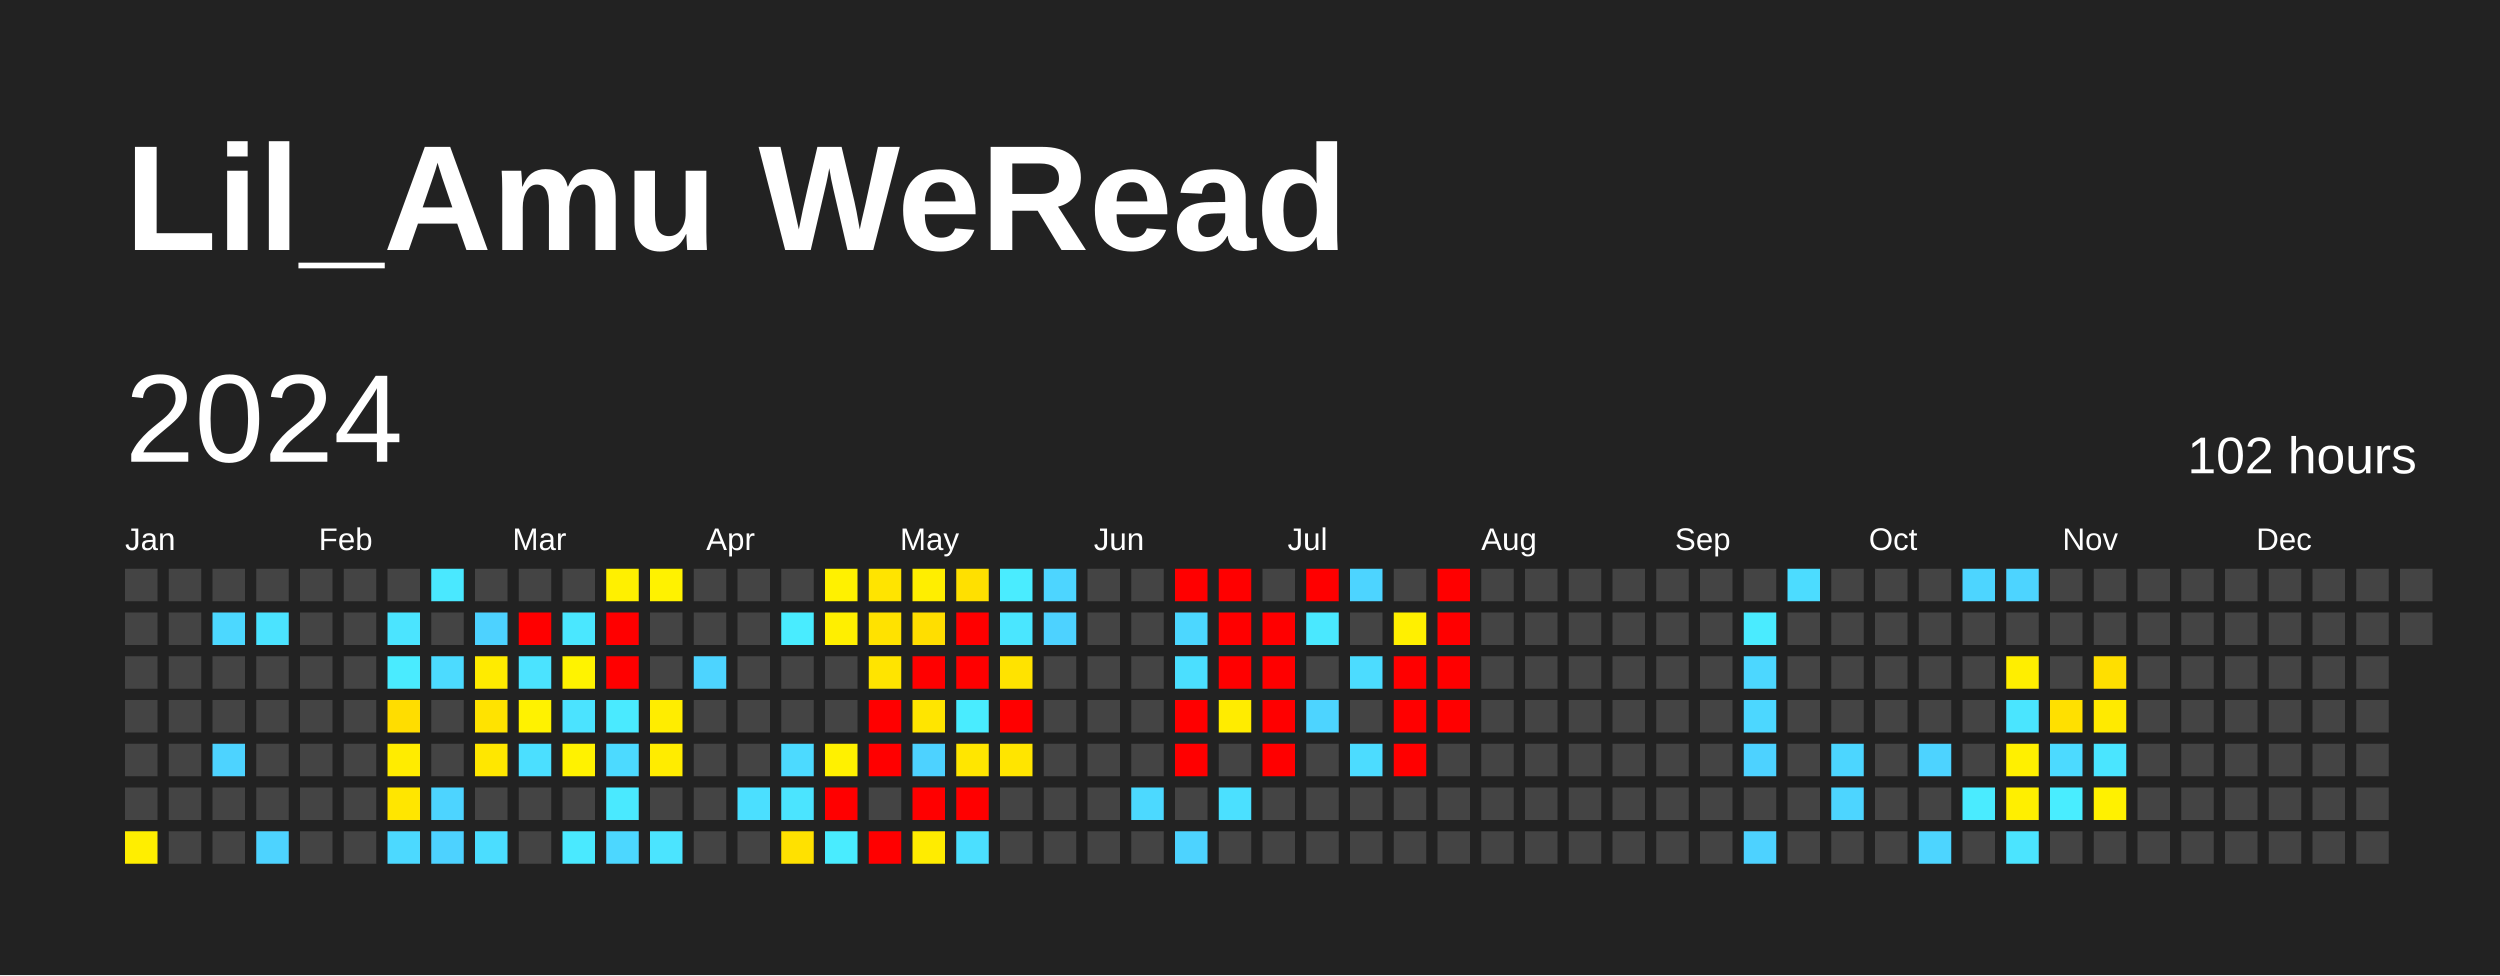
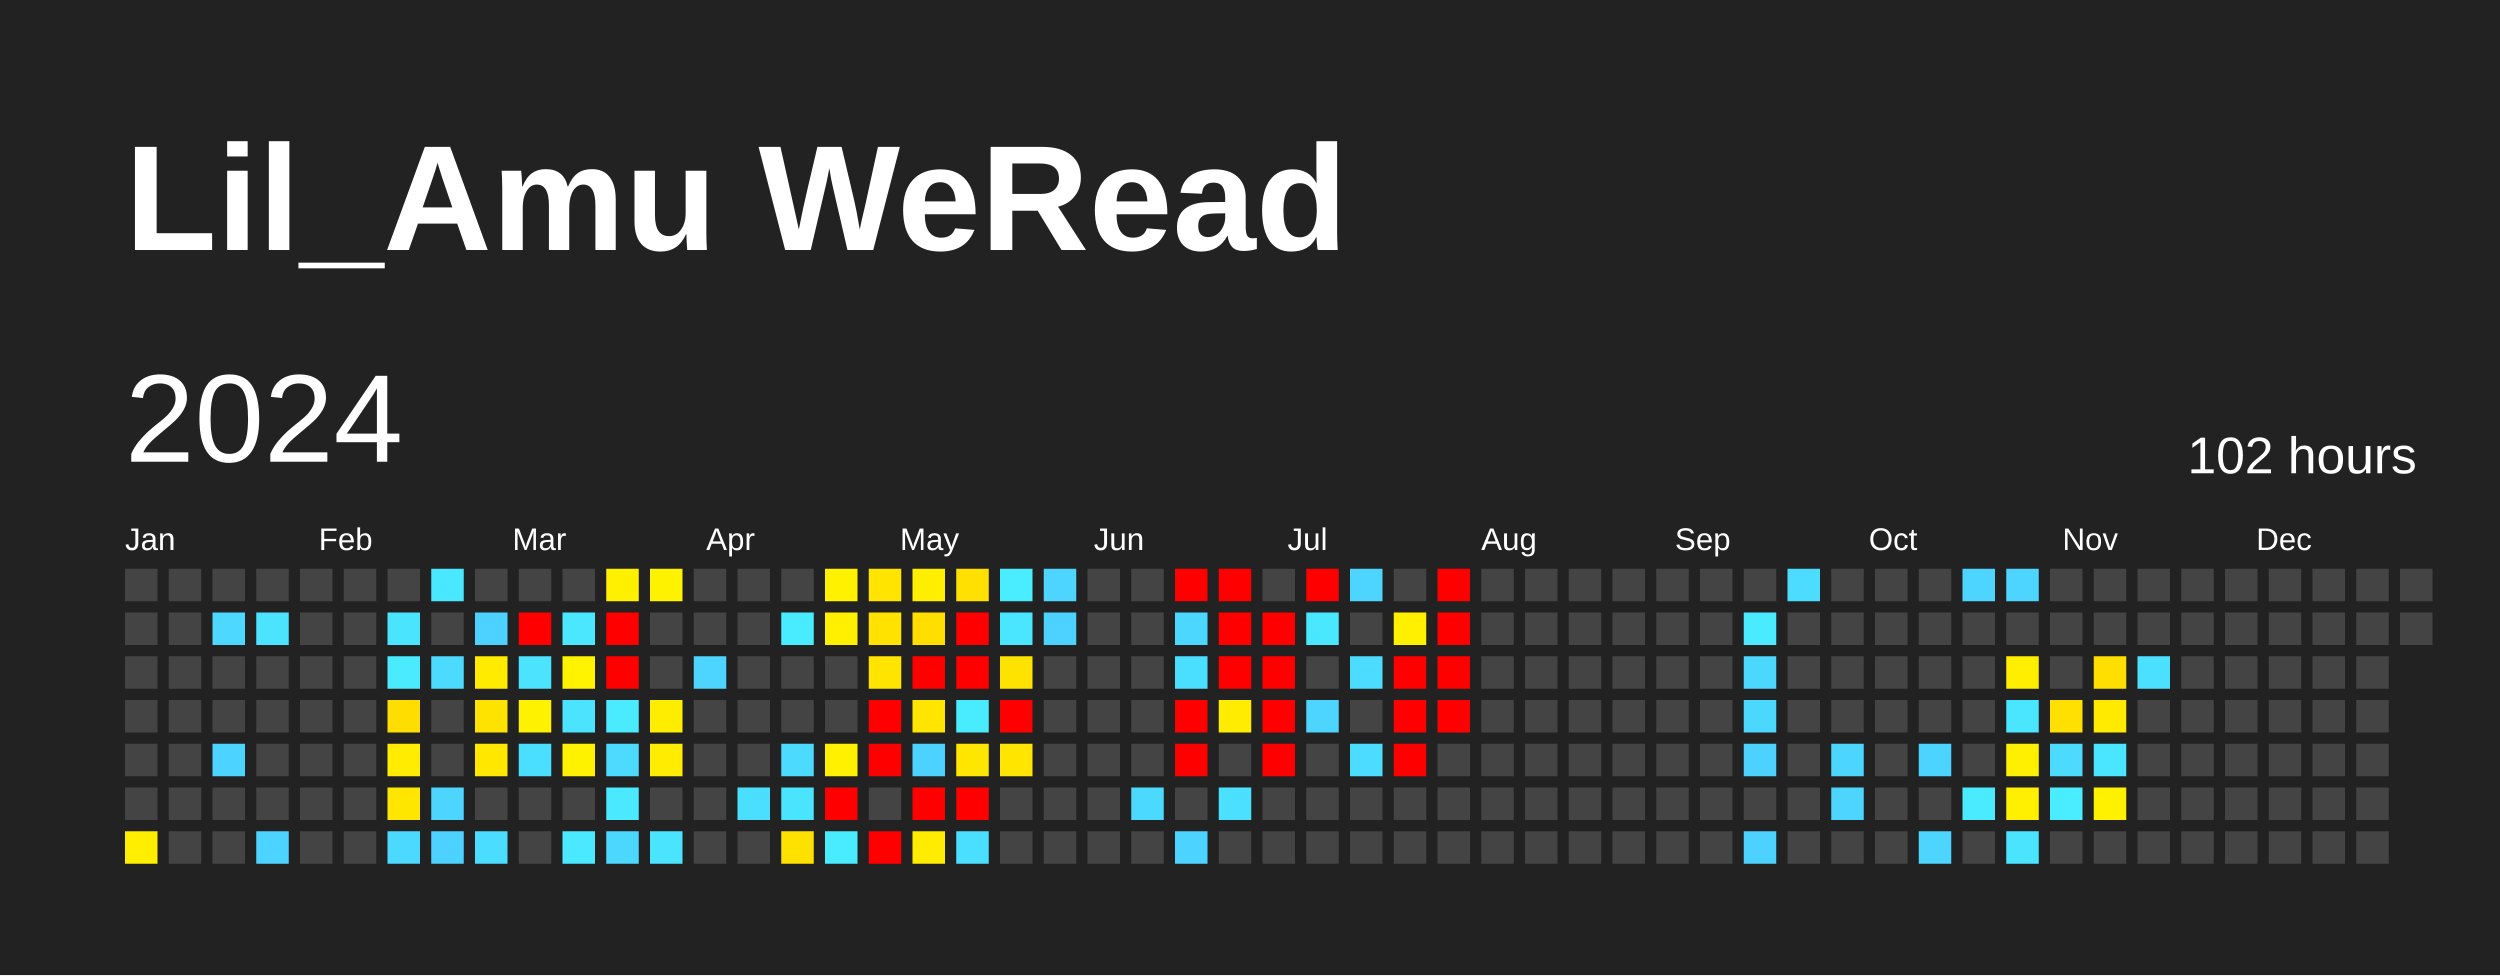
<svg xmlns="http://www.w3.org/2000/svg" baseProfile="full" height="78mm" version="1.1" viewBox="0,0,200,78" width="200mm">
  <defs />
  <rect fill="#222222" height="78" width="200" x="0" y="0" />
  <text fill="#FFFFFF" style="font-size:12px; font-family:Arial; font-weight:bold;" x="10" y="20">Lil_Amu WeRead</text>
  <text dominant-baseline="hanging" fill="#FFFFFF" style="font-size:10.0px; font-family:Arial;" x="10" y="30">2024</text>
  <text dominant-baseline="hanging" fill="#FFFFFF" style="font-size:4.125px; font-family:Arial;" x="175" y="35">102 hours</text>
  <text fill="#FFFFFF" style="font-size:2.5px; font-family:Arial" x="10.0" y="44">Jan</text>
  <text fill="#FFFFFF" style="font-size:2.5px; font-family:Arial" x="25.5" y="44">Feb</text>
  <text fill="#FFFFFF" style="font-size:2.5px; font-family:Arial" x="41.0" y="44">Mar</text>
  <text fill="#FFFFFF" style="font-size:2.5px; font-family:Arial" x="56.5" y="44">Apr</text>
  <text fill="#FFFFFF" style="font-size:2.5px; font-family:Arial" x="72.0" y="44">May</text>
  <text fill="#FFFFFF" style="font-size:2.5px; font-family:Arial" x="87.5" y="44">Jun</text>
  <text fill="#FFFFFF" style="font-size:2.5px; font-family:Arial" x="103.0" y="44">Jul</text>
  <text fill="#FFFFFF" style="font-size:2.5px; font-family:Arial" x="118.5" y="44">Aug</text>
  <text fill="#FFFFFF" style="font-size:2.5px; font-family:Arial" x="134.0" y="44">Sep</text>
  <text fill="#FFFFFF" style="font-size:2.5px; font-family:Arial" x="149.5" y="44">Oct</text>
  <text fill="#FFFFFF" style="font-size:2.5px; font-family:Arial" x="165.0" y="44">Nov</text>
  <text fill="#FFFFFF" style="font-size:2.5px; font-family:Arial" x="180.5" y="44">Dec</text>
  <rect fill="#444444" height="2.6" width="2.6" x="10.0" y="45.5" />
  <rect fill="#444444" height="2.6" width="2.6" x="10.0" y="49.0" />
  <rect fill="#444444" height="2.6" width="2.6" x="10.0" y="52.5" />
  <rect fill="#444444" height="2.6" width="2.6" x="10.0" y="56.0" />
  <rect fill="#444444" height="2.6" width="2.6" x="10.0" y="59.5" />
  <rect fill="#444444" height="2.6" width="2.6" x="10.0" y="63.0" />
  <rect fill="#ffee00" height="2.6" width="2.6" x="10.0" y="66.5" />
  <rect fill="#444444" height="2.6" width="2.6" x="13.5" y="45.5" />
  <rect fill="#444444" height="2.6" width="2.6" x="13.5" y="49.0" />
  <rect fill="#444444" height="2.6" width="2.6" x="13.5" y="52.5" />
  <rect fill="#444444" height="2.6" width="2.6" x="13.5" y="56.0" />
  <rect fill="#444444" height="2.6" width="2.6" x="13.5" y="59.5" />
  <rect fill="#444444" height="2.6" width="2.6" x="13.5" y="63.0" />
  <rect fill="#444444" height="2.6" width="2.6" x="13.5" y="66.5" />
  <rect fill="#444444" height="2.6" width="2.6" x="17.0" y="45.5" />
  <rect fill="#4cd8ff" height="2.6" width="2.6" x="17.0" y="49.0" />
  <rect fill="#444444" height="2.6" width="2.6" x="17.0" y="52.5" />
  <rect fill="#444444" height="2.6" width="2.6" x="17.0" y="56.0" />
  <rect fill="#4dd3ff" height="2.6" width="2.6" x="17.0" y="59.5" />
  <rect fill="#444444" height="2.6" width="2.6" x="17.0" y="63.0" />
  <rect fill="#444444" height="2.6" width="2.6" x="17.0" y="66.5" />
  <rect fill="#444444" height="2.6" width="2.6" x="20.5" y="45.5" />
  <rect fill="#4be3ff" height="2.6" width="2.6" x="20.5" y="49.0" />
  <rect fill="#444444" height="2.6" width="2.6" x="20.5" y="52.5" />
  <rect fill="#444444" height="2.6" width="2.6" x="20.5" y="56.0" />
  <rect fill="#444444" height="2.6" width="2.6" x="20.5" y="59.5" />
  <rect fill="#444444" height="2.6" width="2.6" x="20.5" y="63.0" />
  <rect fill="#4dd3ff" height="2.6" width="2.6" x="20.5" y="66.5" />
  <rect fill="#444444" height="2.6" width="2.6" x="24.0" y="45.5" />
  <rect fill="#444444" height="2.6" width="2.6" x="24.0" y="49.0" />
  <rect fill="#444444" height="2.6" width="2.6" x="24.0" y="52.5" />
  <rect fill="#444444" height="2.6" width="2.6" x="24.0" y="56.0" />
  <rect fill="#444444" height="2.6" width="2.6" x="24.0" y="59.5" />
  <rect fill="#444444" height="2.6" width="2.6" x="24.0" y="63.0" />
  <rect fill="#444444" height="2.6" width="2.6" x="24.0" y="66.5" />
  <rect fill="#444444" height="2.6" width="2.6" x="27.5" y="45.5" />
  <rect fill="#444444" height="2.6" width="2.6" x="27.5" y="49.0" />
  <rect fill="#444444" height="2.6" width="2.6" x="27.5" y="52.5" />
  <rect fill="#444444" height="2.6" width="2.6" x="27.5" y="56.0" />
  <rect fill="#444444" height="2.6" width="2.6" x="27.5" y="59.5" />
  <rect fill="#444444" height="2.6" width="2.6" x="27.5" y="63.0" />
  <rect fill="#444444" height="2.6" width="2.6" x="27.5" y="66.5" />
  <rect fill="#444444" height="2.6" width="2.6" x="31.0" y="45.5" />
  <rect fill="#4be4ff" height="2.6" width="2.6" x="31.0" y="49.0" />
  <rect fill="#4aebff" height="2.6" width="2.6" x="31.0" y="52.5" />
  <rect fill="#ffdd00" height="2.6" width="2.6" x="31.0" y="56.0" />
  <rect fill="#ffec00" height="2.6" width="2.6" x="31.0" y="59.5" />
  <rect fill="#ffe600" height="2.6" width="2.6" x="31.0" y="63.0" />
  <rect fill="#4cd9ff" height="2.6" width="2.6" x="31.0" y="66.5" />
  <rect fill="#4ae8ff" height="2.6" width="2.6" x="34.5" y="45.5" />
  <rect fill="#444444" height="2.6" width="2.6" x="34.5" y="49.0" />
  <rect fill="#4cdbff" height="2.6" width="2.6" x="34.5" y="52.5" />
  <rect fill="#444444" height="2.6" width="2.6" x="34.5" y="56.0" />
  <rect fill="#444444" height="2.6" width="2.6" x="34.5" y="59.5" />
  <rect fill="#4dd4ff" height="2.6" width="2.6" x="34.5" y="63.0" />
  <rect fill="#4dd2ff" height="2.6" width="2.6" x="34.5" y="66.5" />
  <rect fill="#444444" height="2.6" width="2.6" x="38.0" y="45.5" />
  <rect fill="#4dd2ff" height="2.6" width="2.6" x="38.0" y="49.0" />
  <rect fill="#ffeb00" height="2.6" width="2.6" x="38.0" y="52.5" />
  <rect fill="#ffe300" height="2.6" width="2.6" x="38.0" y="56.0" />
  <rect fill="#ffe700" height="2.6" width="2.6" x="38.0" y="59.5" />
  <rect fill="#444444" height="2.6" width="2.6" x="38.0" y="63.0" />
  <rect fill="#4bddff" height="2.6" width="2.6" x="38.0" y="66.5" />
  <rect fill="#444444" height="2.6" width="2.6" x="41.5" y="45.5" />
  <rect fill="red" height="2.6" width="2.6" x="41.5" y="49.0" />
  <rect fill="#4be3ff" height="2.6" width="2.6" x="41.5" y="52.5" />
  <rect fill="#fff200" height="2.6" width="2.6" x="41.5" y="56.0" />
  <rect fill="#4bdfff" height="2.6" width="2.6" x="41.5" y="59.5" />
  <rect fill="#444444" height="2.6" width="2.6" x="41.5" y="63.0" />
  <rect fill="#444444" height="2.6" width="2.6" x="41.5" y="66.5" />
  <rect fill="#444444" height="2.6" width="2.6" x="45.0" y="45.5" />
  <rect fill="#4ae7ff" height="2.6" width="2.6" x="45.0" y="49.0" />
  <rect fill="#fff300" height="2.6" width="2.6" x="45.0" y="52.5" />
  <rect fill="#4be3ff" height="2.6" width="2.6" x="45.0" y="56.0" />
  <rect fill="#fff200" height="2.6" width="2.6" x="45.0" y="59.5" />
  <rect fill="#444444" height="2.6" width="2.6" x="45.0" y="63.0" />
  <rect fill="#4ae9ff" height="2.6" width="2.6" x="45.0" y="66.5" />
  <rect fill="#fff000" height="2.6" width="2.6" x="48.5" y="45.5" />
  <rect fill="red" height="2.6" width="2.6" x="48.5" y="49.0" />
  <rect fill="red" height="2.6" width="2.6" x="48.5" y="52.5" />
  <rect fill="#4aeaff" height="2.6" width="2.6" x="48.5" y="56.0" />
  <rect fill="#4cdaff" height="2.6" width="2.6" x="48.5" y="59.5" />
  <rect fill="#4ae9ff" height="2.6" width="2.6" x="48.5" y="63.0" />
  <rect fill="#4cd7ff" height="2.6" width="2.6" x="48.5" y="66.5" />
  <rect fill="#fff200" height="2.6" width="2.6" x="52.0" y="45.5" />
  <rect fill="#444444" height="2.6" width="2.6" x="52.0" y="49.0" />
  <rect fill="#444444" height="2.6" width="2.6" x="52.0" y="52.5" />
  <rect fill="#ffed00" height="2.6" width="2.6" x="52.0" y="56.0" />
  <rect fill="#ffec00" height="2.6" width="2.6" x="52.0" y="59.5" />
  <rect fill="#444444" height="2.6" width="2.6" x="52.0" y="63.0" />
  <rect fill="#4be4ff" height="2.6" width="2.6" x="52.0" y="66.5" />
  <rect fill="#444444" height="2.6" width="2.6" x="55.5" y="45.5" />
  <rect fill="#444444" height="2.6" width="2.6" x="55.5" y="49.0" />
  <rect fill="#4dd4ff" height="2.6" width="2.6" x="55.5" y="52.5" />
  <rect fill="#444444" height="2.6" width="2.6" x="55.5" y="56.0" />
  <rect fill="#444444" height="2.6" width="2.6" x="55.5" y="59.5" />
  <rect fill="#444444" height="2.6" width="2.6" x="55.5" y="63.0" />
  <rect fill="#444444" height="2.6" width="2.6" x="55.5" y="66.5" />
  <rect fill="#444444" height="2.6" width="2.6" x="59.0" y="45.5" />
  <rect fill="#444444" height="2.6" width="2.6" x="59.0" y="49.0" />
  <rect fill="#444444" height="2.6" width="2.6" x="59.0" y="52.5" />
  <rect fill="#444444" height="2.6" width="2.6" x="59.0" y="56.0" />
  <rect fill="#444444" height="2.6" width="2.6" x="59.0" y="59.5" />
  <rect fill="#4bdfff" height="2.6" width="2.6" x="59.0" y="63.0" />
  <rect fill="#444444" height="2.6" width="2.6" x="59.0" y="66.5" />
  <rect fill="#444444" height="2.6" width="2.6" x="62.5" y="45.5" />
  <rect fill="#49ecff" height="2.6" width="2.6" x="62.5" y="49.0" />
  <rect fill="#444444" height="2.6" width="2.6" x="62.5" y="52.5" />
  <rect fill="#444444" height="2.6" width="2.6" x="62.5" y="56.0" />
  <rect fill="#4cdaff" height="2.6" width="2.6" x="62.5" y="59.5" />
  <rect fill="#4be4ff" height="2.6" width="2.6" x="62.5" y="63.0" />
  <rect fill="#ffe100" height="2.6" width="2.6" x="62.5" y="66.5" />
  <rect fill="#fff100" height="2.6" width="2.6" x="66.0" y="45.5" />
  <rect fill="#ffef00" height="2.6" width="2.6" x="66.0" y="49.0" />
  <rect fill="#444444" height="2.6" width="2.6" x="66.0" y="52.5" />
  <rect fill="#444444" height="2.6" width="2.6" x="66.0" y="56.0" />
  <rect fill="#fff100" height="2.6" width="2.6" x="66.0" y="59.5" />
  <rect fill="red" height="2.6" width="2.6" x="66.0" y="63.0" />
  <rect fill="#49ecff" height="2.6" width="2.6" x="66.0" y="66.5" />
  <rect fill="#ffe400" height="2.6" width="2.6" x="69.5" y="45.5" />
  <rect fill="#ffe200" height="2.6" width="2.6" x="69.5" y="49.0" />
  <rect fill="#ffe400" height="2.6" width="2.6" x="69.5" y="52.5" />
  <rect fill="red" height="2.6" width="2.6" x="69.5" y="56.0" />
  <rect fill="red" height="2.6" width="2.6" x="69.5" y="59.5" />
  <rect fill="#444444" height="2.6" width="2.6" x="69.5" y="63.0" />
  <rect fill="red" height="2.6" width="2.6" x="69.5" y="66.5" />
  <rect fill="#ffee00" height="2.6" width="2.6" x="73.0" y="45.5" />
  <rect fill="#ffde00" height="2.6" width="2.6" x="73.0" y="49.0" />
  <rect fill="red" height="2.6" width="2.6" x="73.0" y="52.5" />
  <rect fill="#ffe500" height="2.6" width="2.6" x="73.0" y="56.0" />
  <rect fill="#4dd2ff" height="2.6" width="2.6" x="73.0" y="59.5" />
  <rect fill="red" height="2.6" width="2.6" x="73.0" y="63.0" />
  <rect fill="#ffec00" height="2.6" width="2.6" x="73.0" y="66.5" />
  <rect fill="#ffe000" height="2.6" width="2.6" x="76.5" y="45.5" />
  <rect fill="red" height="2.6" width="2.6" x="76.5" y="49.0" />
  <rect fill="red" height="2.6" width="2.6" x="76.5" y="52.5" />
  <rect fill="#49ecff" height="2.6" width="2.6" x="76.5" y="56.0" />
  <rect fill="#ffe600" height="2.6" width="2.6" x="76.5" y="59.5" />
  <rect fill="red" height="2.6" width="2.6" x="76.5" y="63.0" />
  <rect fill="#4bdfff" height="2.6" width="2.6" x="76.5" y="66.5" />
  <rect fill="#4aecff" height="2.6" width="2.6" x="80.0" y="45.5" />
  <rect fill="#4ae6ff" height="2.6" width="2.6" x="80.0" y="49.0" />
  <rect fill="#ffe300" height="2.6" width="2.6" x="80.0" y="52.5" />
  <rect fill="red" height="2.6" width="2.6" x="80.0" y="56.0" />
  <rect fill="#ffe500" height="2.6" width="2.6" x="80.0" y="59.5" />
  <rect fill="#444444" height="2.6" width="2.6" x="80.0" y="63.0" />
  <rect fill="#444444" height="2.6" width="2.6" x="80.0" y="66.5" />
  <rect fill="#4dd5ff" height="2.6" width="2.6" x="83.5" y="45.5" />
  <rect fill="#4dd2ff" height="2.6" width="2.6" x="83.5" y="49.0" />
  <rect fill="#444444" height="2.6" width="2.6" x="83.5" y="52.5" />
  <rect fill="#444444" height="2.6" width="2.6" x="83.5" y="56.0" />
  <rect fill="#444444" height="2.6" width="2.6" x="83.5" y="59.5" />
  <rect fill="#444444" height="2.6" width="2.6" x="83.5" y="63.0" />
  <rect fill="#444444" height="2.6" width="2.6" x="83.5" y="66.5" />
  <rect fill="#444444" height="2.6" width="2.6" x="87.0" y="45.5" />
  <rect fill="#444444" height="2.6" width="2.6" x="87.0" y="49.0" />
  <rect fill="#444444" height="2.6" width="2.6" x="87.0" y="52.5" />
  <rect fill="#444444" height="2.6" width="2.6" x="87.0" y="56.0" />
  <rect fill="#444444" height="2.6" width="2.6" x="87.0" y="59.5" />
  <rect fill="#444444" height="2.6" width="2.6" x="87.0" y="63.0" />
  <rect fill="#444444" height="2.6" width="2.6" x="87.0" y="66.5" />
  <rect fill="#444444" height="2.6" width="2.6" x="90.5" y="45.5" />
  <rect fill="#444444" height="2.6" width="2.6" x="90.5" y="49.0" />
  <rect fill="#444444" height="2.6" width="2.6" x="90.5" y="52.5" />
  <rect fill="#444444" height="2.6" width="2.6" x="90.5" y="56.0" />
  <rect fill="#444444" height="2.6" width="2.6" x="90.5" y="59.5" />
  <rect fill="#4cd9ff" height="2.6" width="2.6" x="90.5" y="63.0" />
  <rect fill="#444444" height="2.6" width="2.6" x="90.5" y="66.5" />
  <rect fill="red" height="2.6" width="2.6" x="94.0" y="45.5" />
  <rect fill="#4cd7ff" height="2.6" width="2.6" x="94.0" y="49.0" />
  <rect fill="#4bdfff" height="2.6" width="2.6" x="94.0" y="52.5" />
  <rect fill="red" height="2.6" width="2.6" x="94.0" y="56.0" />
  <rect fill="red" height="2.6" width="2.6" x="94.0" y="59.5" />
  <rect fill="#444444" height="2.6" width="2.6" x="94.0" y="63.0" />
  <rect fill="#4dd3ff" height="2.6" width="2.6" x="94.0" y="66.5" />
  <rect fill="red" height="2.6" width="2.6" x="97.5" y="45.5" />
  <rect fill="red" height="2.6" width="2.6" x="97.5" y="49.0" />
  <rect fill="red" height="2.6" width="2.6" x="97.5" y="52.5" />
  <rect fill="#ffec00" height="2.6" width="2.6" x="97.5" y="56.0" />
  <rect fill="#444444" height="2.6" width="2.6" x="97.5" y="59.5" />
  <rect fill="#4be0ff" height="2.6" width="2.6" x="97.5" y="63.0" />
  <rect fill="#444444" height="2.6" width="2.6" x="97.5" y="66.5" />
  <rect fill="#444444" height="2.6" width="2.6" x="101.0" y="45.5" />
  <rect fill="red" height="2.6" width="2.6" x="101.0" y="49.0" />
  <rect fill="red" height="2.6" width="2.6" x="101.0" y="52.5" />
  <rect fill="red" height="2.6" width="2.6" x="101.0" y="56.0" />
  <rect fill="red" height="2.6" width="2.6" x="101.0" y="59.5" />
  <rect fill="#444444" height="2.6" width="2.6" x="101.0" y="63.0" />
  <rect fill="#444444" height="2.6" width="2.6" x="101.0" y="66.5" />
  <rect fill="red" height="2.6" width="2.6" x="104.5" y="45.5" />
  <rect fill="#4ae8ff" height="2.6" width="2.6" x="104.5" y="49.0" />
  <rect fill="#444444" height="2.6" width="2.6" x="104.5" y="52.5" />
  <rect fill="#4dd4ff" height="2.6" width="2.6" x="104.5" y="56.0" />
  <rect fill="#444444" height="2.6" width="2.6" x="104.5" y="59.5" />
  <rect fill="#444444" height="2.6" width="2.6" x="104.5" y="63.0" />
  <rect fill="#444444" height="2.6" width="2.6" x="104.5" y="66.5" />
  <rect fill="#4dd4ff" height="2.6" width="2.6" x="108.0" y="45.5" />
  <rect fill="#444444" height="2.6" width="2.6" x="108.0" y="49.0" />
  <rect fill="#4cdcff" height="2.6" width="2.6" x="108.0" y="52.5" />
  <rect fill="#444444" height="2.6" width="2.6" x="108.0" y="56.0" />
  <rect fill="#4cdcff" height="2.6" width="2.6" x="108.0" y="59.5" />
  <rect fill="#444444" height="2.6" width="2.6" x="108.0" y="63.0" />
  <rect fill="#444444" height="2.6" width="2.6" x="108.0" y="66.5" />
  <rect fill="#444444" height="2.6" width="2.6" x="111.5" y="45.5" />
  <rect fill="#fff000" height="2.6" width="2.6" x="111.5" y="49.0" />
  <rect fill="red" height="2.6" width="2.6" x="111.5" y="52.5" />
  <rect fill="red" height="2.6" width="2.6" x="111.5" y="56.0" />
  <rect fill="red" height="2.6" width="2.6" x="111.5" y="59.5" />
  <rect fill="#444444" height="2.6" width="2.6" x="111.5" y="63.0" />
  <rect fill="#444444" height="2.6" width="2.6" x="111.5" y="66.5" />
  <rect fill="red" height="2.6" width="2.6" x="115.0" y="45.5" />
  <rect fill="red" height="2.6" width="2.6" x="115.0" y="49.0" />
  <rect fill="red" height="2.6" width="2.6" x="115.0" y="52.5" />
  <rect fill="red" height="2.6" width="2.6" x="115.0" y="56.0" />
  <rect fill="#444444" height="2.6" width="2.6" x="115.0" y="59.5" />
  <rect fill="#444444" height="2.6" width="2.6" x="115.0" y="63.0" />
  <rect fill="#444444" height="2.6" width="2.6" x="115.0" y="66.5" />
  <rect fill="#444444" height="2.6" width="2.6" x="118.5" y="45.5" />
  <rect fill="#444444" height="2.6" width="2.6" x="118.5" y="49.0" />
  <rect fill="#444444" height="2.6" width="2.6" x="118.5" y="52.5" />
  <rect fill="#444444" height="2.6" width="2.6" x="118.5" y="56.0" />
  <rect fill="#444444" height="2.6" width="2.6" x="118.5" y="59.5" />
  <rect fill="#444444" height="2.6" width="2.6" x="118.5" y="63.0" />
  <rect fill="#444444" height="2.6" width="2.6" x="118.5" y="66.5" />
  <rect fill="#444444" height="2.6" width="2.6" x="122.0" y="45.5" />
  <rect fill="#444444" height="2.6" width="2.6" x="122.0" y="49.0" />
  <rect fill="#444444" height="2.6" width="2.6" x="122.0" y="52.5" />
  <rect fill="#444444" height="2.6" width="2.6" x="122.0" y="56.0" />
  <rect fill="#444444" height="2.6" width="2.6" x="122.0" y="59.5" />
  <rect fill="#444444" height="2.6" width="2.6" x="122.0" y="63.0" />
  <rect fill="#444444" height="2.6" width="2.6" x="122.0" y="66.5" />
  <rect fill="#444444" height="2.6" width="2.6" x="125.5" y="45.5" />
  <rect fill="#444444" height="2.6" width="2.6" x="125.5" y="49.0" />
  <rect fill="#444444" height="2.6" width="2.6" x="125.5" y="52.5" />
  <rect fill="#444444" height="2.6" width="2.6" x="125.5" y="56.0" />
  <rect fill="#444444" height="2.6" width="2.6" x="125.5" y="59.5" />
  <rect fill="#444444" height="2.6" width="2.6" x="125.5" y="63.0" />
  <rect fill="#444444" height="2.6" width="2.6" x="125.5" y="66.5" />
  <rect fill="#444444" height="2.6" width="2.6" x="129.0" y="45.5" />
  <rect fill="#444444" height="2.6" width="2.6" x="129.0" y="49.0" />
  <rect fill="#444444" height="2.6" width="2.6" x="129.0" y="52.5" />
  <rect fill="#444444" height="2.6" width="2.6" x="129.0" y="56.0" />
  <rect fill="#444444" height="2.6" width="2.6" x="129.0" y="59.5" />
  <rect fill="#444444" height="2.6" width="2.6" x="129.0" y="63.0" />
  <rect fill="#444444" height="2.6" width="2.6" x="129.0" y="66.5" />
  <rect fill="#444444" height="2.6" width="2.6" x="132.5" y="45.5" />
  <rect fill="#444444" height="2.6" width="2.6" x="132.5" y="49.0" />
  <rect fill="#444444" height="2.6" width="2.6" x="132.5" y="52.5" />
  <rect fill="#444444" height="2.6" width="2.6" x="132.5" y="56.0" />
  <rect fill="#444444" height="2.6" width="2.6" x="132.5" y="59.5" />
  <rect fill="#444444" height="2.6" width="2.6" x="132.5" y="63.0" />
  <rect fill="#444444" height="2.6" width="2.6" x="132.5" y="66.5" />
  <rect fill="#444444" height="2.6" width="2.6" x="136.0" y="45.5" />
  <rect fill="#444444" height="2.6" width="2.6" x="136.0" y="49.0" />
  <rect fill="#444444" height="2.6" width="2.6" x="136.0" y="52.5" />
  <rect fill="#444444" height="2.6" width="2.6" x="136.0" y="56.0" />
  <rect fill="#444444" height="2.6" width="2.6" x="136.0" y="59.5" />
  <rect fill="#444444" height="2.6" width="2.6" x="136.0" y="63.0" />
  <rect fill="#444444" height="2.6" width="2.6" x="136.0" y="66.5" />
  <rect fill="#444444" height="2.6" width="2.6" x="139.5" y="45.5" />
  <rect fill="#4aebff" height="2.6" width="2.6" x="139.5" y="49.0" />
  <rect fill="#4cd7ff" height="2.6" width="2.6" x="139.5" y="52.5" />
  <rect fill="#4cd7ff" height="2.6" width="2.6" x="139.5" y="56.0" />
  <rect fill="#4dd2ff" height="2.6" width="2.6" x="139.5" y="59.5" />
  <rect fill="#444444" height="2.6" width="2.6" x="139.5" y="63.0" />
  <rect fill="#4dd2ff" height="2.6" width="2.6" x="139.5" y="66.5" />
  <rect fill="#4cdcff" height="2.6" width="2.6" x="143.0" y="45.5" />
  <rect fill="#444444" height="2.6" width="2.6" x="143.0" y="49.0" />
  <rect fill="#444444" height="2.6" width="2.6" x="143.0" y="52.5" />
  <rect fill="#444444" height="2.6" width="2.6" x="143.0" y="56.0" />
  <rect fill="#444444" height="2.6" width="2.6" x="143.0" y="59.5" />
  <rect fill="#444444" height="2.6" width="2.6" x="143.0" y="63.0" />
  <rect fill="#444444" height="2.6" width="2.6" x="143.0" y="66.5" />
  <rect fill="#444444" height="2.6" width="2.6" x="146.5" y="45.5" />
  <rect fill="#444444" height="2.6" width="2.6" x="146.5" y="49.0" />
  <rect fill="#444444" height="2.6" width="2.6" x="146.5" y="52.5" />
  <rect fill="#444444" height="2.6" width="2.6" x="146.5" y="56.0" />
  <rect fill="#4cd6ff" height="2.6" width="2.6" x="146.5" y="59.5" />
  <rect fill="#4dd5ff" height="2.6" width="2.6" x="146.5" y="63.0" />
  <rect fill="#444444" height="2.6" width="2.6" x="146.5" y="66.5" />
  <rect fill="#444444" height="2.6" width="2.6" x="150.0" y="45.5" />
  <rect fill="#444444" height="2.6" width="2.6" x="150.0" y="49.0" />
  <rect fill="#444444" height="2.6" width="2.6" x="150.0" y="52.5" />
  <rect fill="#444444" height="2.6" width="2.6" x="150.0" y="56.0" />
  <rect fill="#444444" height="2.6" width="2.6" x="150.0" y="59.5" />
  <rect fill="#444444" height="2.6" width="2.6" x="150.0" y="63.0" />
  <rect fill="#444444" height="2.6" width="2.6" x="150.0" y="66.5" />
  <rect fill="#444444" height="2.6" width="2.6" x="153.5" y="45.5" />
  <rect fill="#444444" height="2.6" width="2.6" x="153.5" y="49.0" />
  <rect fill="#444444" height="2.6" width="2.6" x="153.5" y="52.5" />
  <rect fill="#444444" height="2.6" width="2.6" x="153.5" y="56.0" />
  <rect fill="#4dd3ff" height="2.6" width="2.6" x="153.5" y="59.5" />
  <rect fill="#444444" height="2.6" width="2.6" x="153.5" y="63.0" />
  <rect fill="#4dd5ff" height="2.6" width="2.6" x="153.5" y="66.5" />
  <rect fill="#4dd5ff" height="2.6" width="2.6" x="157.0" y="45.5" />
  <rect fill="#444444" height="2.6" width="2.6" x="157.0" y="49.0" />
  <rect fill="#444444" height="2.6" width="2.6" x="157.0" y="52.5" />
  <rect fill="#444444" height="2.6" width="2.6" x="157.0" y="56.0" />
  <rect fill="#444444" height="2.6" width="2.6" x="157.0" y="59.5" />
  <rect fill="#4aebff" height="2.6" width="2.6" x="157.0" y="63.0" />
  <rect fill="#444444" height="2.6" width="2.6" x="157.0" y="66.5" />
  <rect fill="#4dd4ff" height="2.6" width="2.6" x="160.5" y="45.5" />
  <rect fill="#444444" height="2.6" width="2.6" x="160.5" y="49.0" />
  <rect fill="#ffee00" height="2.6" width="2.6" x="160.5" y="52.5" />
  <rect fill="#4ae5ff" height="2.6" width="2.6" x="160.5" y="56.0" />
  <rect fill="#fff000" height="2.6" width="2.6" x="160.5" y="59.5" />
  <rect fill="#ffef00" height="2.6" width="2.6" x="160.5" y="63.0" />
  <rect fill="#4be4ff" height="2.6" width="2.6" x="160.5" y="66.5" />
  <rect fill="#444444" height="2.6" width="2.6" x="164.0" y="45.5" />
  <rect fill="#444444" height="2.6" width="2.6" x="164.0" y="49.0" />
  <rect fill="#444444" height="2.6" width="2.6" x="164.0" y="52.5" />
  <rect fill="#ffe000" height="2.6" width="2.6" x="164.0" y="56.0" />
  <rect fill="#4cdaff" height="2.6" width="2.6" x="164.0" y="59.5" />
  <rect fill="#49edff" height="2.6" width="2.6" x="164.0" y="63.0" />
  <rect fill="#444444" height="2.6" width="2.6" x="164.0" y="66.5" />
  <rect fill="#444444" height="2.6" width="2.6" x="167.5" y="45.5" />
  <rect fill="#444444" height="2.6" width="2.6" x="167.5" y="49.0" />
  <rect fill="#ffdf00" height="2.6" width="2.6" x="167.5" y="52.5" />
  <rect fill="#ffea00" height="2.6" width="2.6" x="167.5" y="56.0" />
  <rect fill="#4ae5ff" height="2.6" width="2.6" x="167.5" y="59.5" />
  <rect fill="#fff100" height="2.6" width="2.6" x="167.5" y="63.0" />
  <rect fill="#444444" height="2.6" width="2.6" x="167.5" y="66.5" />
  <rect fill="#444444" height="2.6" width="2.6" x="171.0" y="45.5" />
  <rect fill="#444444" height="2.6" width="2.6" x="171.0" y="49.0" />
-   <rect fill="#444444" height="2.6" width="2.6" x="171.0" y="52.5" />
+   <rect fill="#4be0ff" height="2.6" width="2.6" x="171.0" y="52.5" />
  <rect fill="#444444" height="2.6" width="2.6" x="171.0" y="56.0" />
  <rect fill="#444444" height="2.6" width="2.6" x="171.0" y="59.5" />
  <rect fill="#444444" height="2.6" width="2.6" x="171.0" y="63.0" />
  <rect fill="#444444" height="2.6" width="2.6" x="171.0" y="66.5" />
  <rect fill="#444444" height="2.6" width="2.6" x="174.5" y="45.5" />
  <rect fill="#444444" height="2.6" width="2.6" x="174.5" y="49.0" />
  <rect fill="#444444" height="2.6" width="2.6" x="174.5" y="52.5" />
  <rect fill="#444444" height="2.6" width="2.6" x="174.5" y="56.0" />
  <rect fill="#444444" height="2.6" width="2.6" x="174.5" y="59.5" />
  <rect fill="#444444" height="2.6" width="2.6" x="174.5" y="63.0" />
  <rect fill="#444444" height="2.6" width="2.6" x="174.5" y="66.5" />
  <rect fill="#444444" height="2.6" width="2.6" x="178.0" y="45.5" />
  <rect fill="#444444" height="2.6" width="2.6" x="178.0" y="49.0" />
  <rect fill="#444444" height="2.6" width="2.6" x="178.0" y="52.5" />
  <rect fill="#444444" height="2.6" width="2.6" x="178.0" y="56.0" />
  <rect fill="#444444" height="2.6" width="2.6" x="178.0" y="59.5" />
  <rect fill="#444444" height="2.6" width="2.6" x="178.0" y="63.0" />
  <rect fill="#444444" height="2.6" width="2.6" x="178.0" y="66.5" />
  <rect fill="#444444" height="2.6" width="2.6" x="181.5" y="45.5" />
  <rect fill="#444444" height="2.6" width="2.6" x="181.5" y="49.0" />
  <rect fill="#444444" height="2.6" width="2.6" x="181.5" y="52.5" />
  <rect fill="#444444" height="2.6" width="2.6" x="181.5" y="56.0" />
  <rect fill="#444444" height="2.6" width="2.6" x="181.5" y="59.5" />
  <rect fill="#444444" height="2.6" width="2.6" x="181.5" y="63.0" />
  <rect fill="#444444" height="2.6" width="2.6" x="181.5" y="66.5" />
  <rect fill="#444444" height="2.6" width="2.6" x="185.0" y="45.5" />
  <rect fill="#444444" height="2.6" width="2.6" x="185.0" y="49.0" />
  <rect fill="#444444" height="2.6" width="2.6" x="185.0" y="52.5" />
  <rect fill="#444444" height="2.6" width="2.6" x="185.0" y="56.0" />
  <rect fill="#444444" height="2.6" width="2.6" x="185.0" y="59.5" />
  <rect fill="#444444" height="2.6" width="2.6" x="185.0" y="63.0" />
  <rect fill="#444444" height="2.6" width="2.6" x="185.0" y="66.5" />
  <rect fill="#444444" height="2.6" width="2.6" x="188.5" y="45.5" />
  <rect fill="#444444" height="2.6" width="2.6" x="188.5" y="49.0" />
  <rect fill="#444444" height="2.6" width="2.6" x="188.5" y="52.5" />
  <rect fill="#444444" height="2.6" width="2.6" x="188.5" y="56.0" />
  <rect fill="#444444" height="2.6" width="2.6" x="188.5" y="59.5" />
  <rect fill="#444444" height="2.6" width="2.6" x="188.5" y="63.0" />
  <rect fill="#444444" height="2.6" width="2.6" x="188.5" y="66.5" />
  <rect fill="#444444" height="2.6" width="2.6" x="192.0" y="45.5" />
  <rect fill="#444444" height="2.6" width="2.6" x="192.0" y="49.0" />
</svg>
